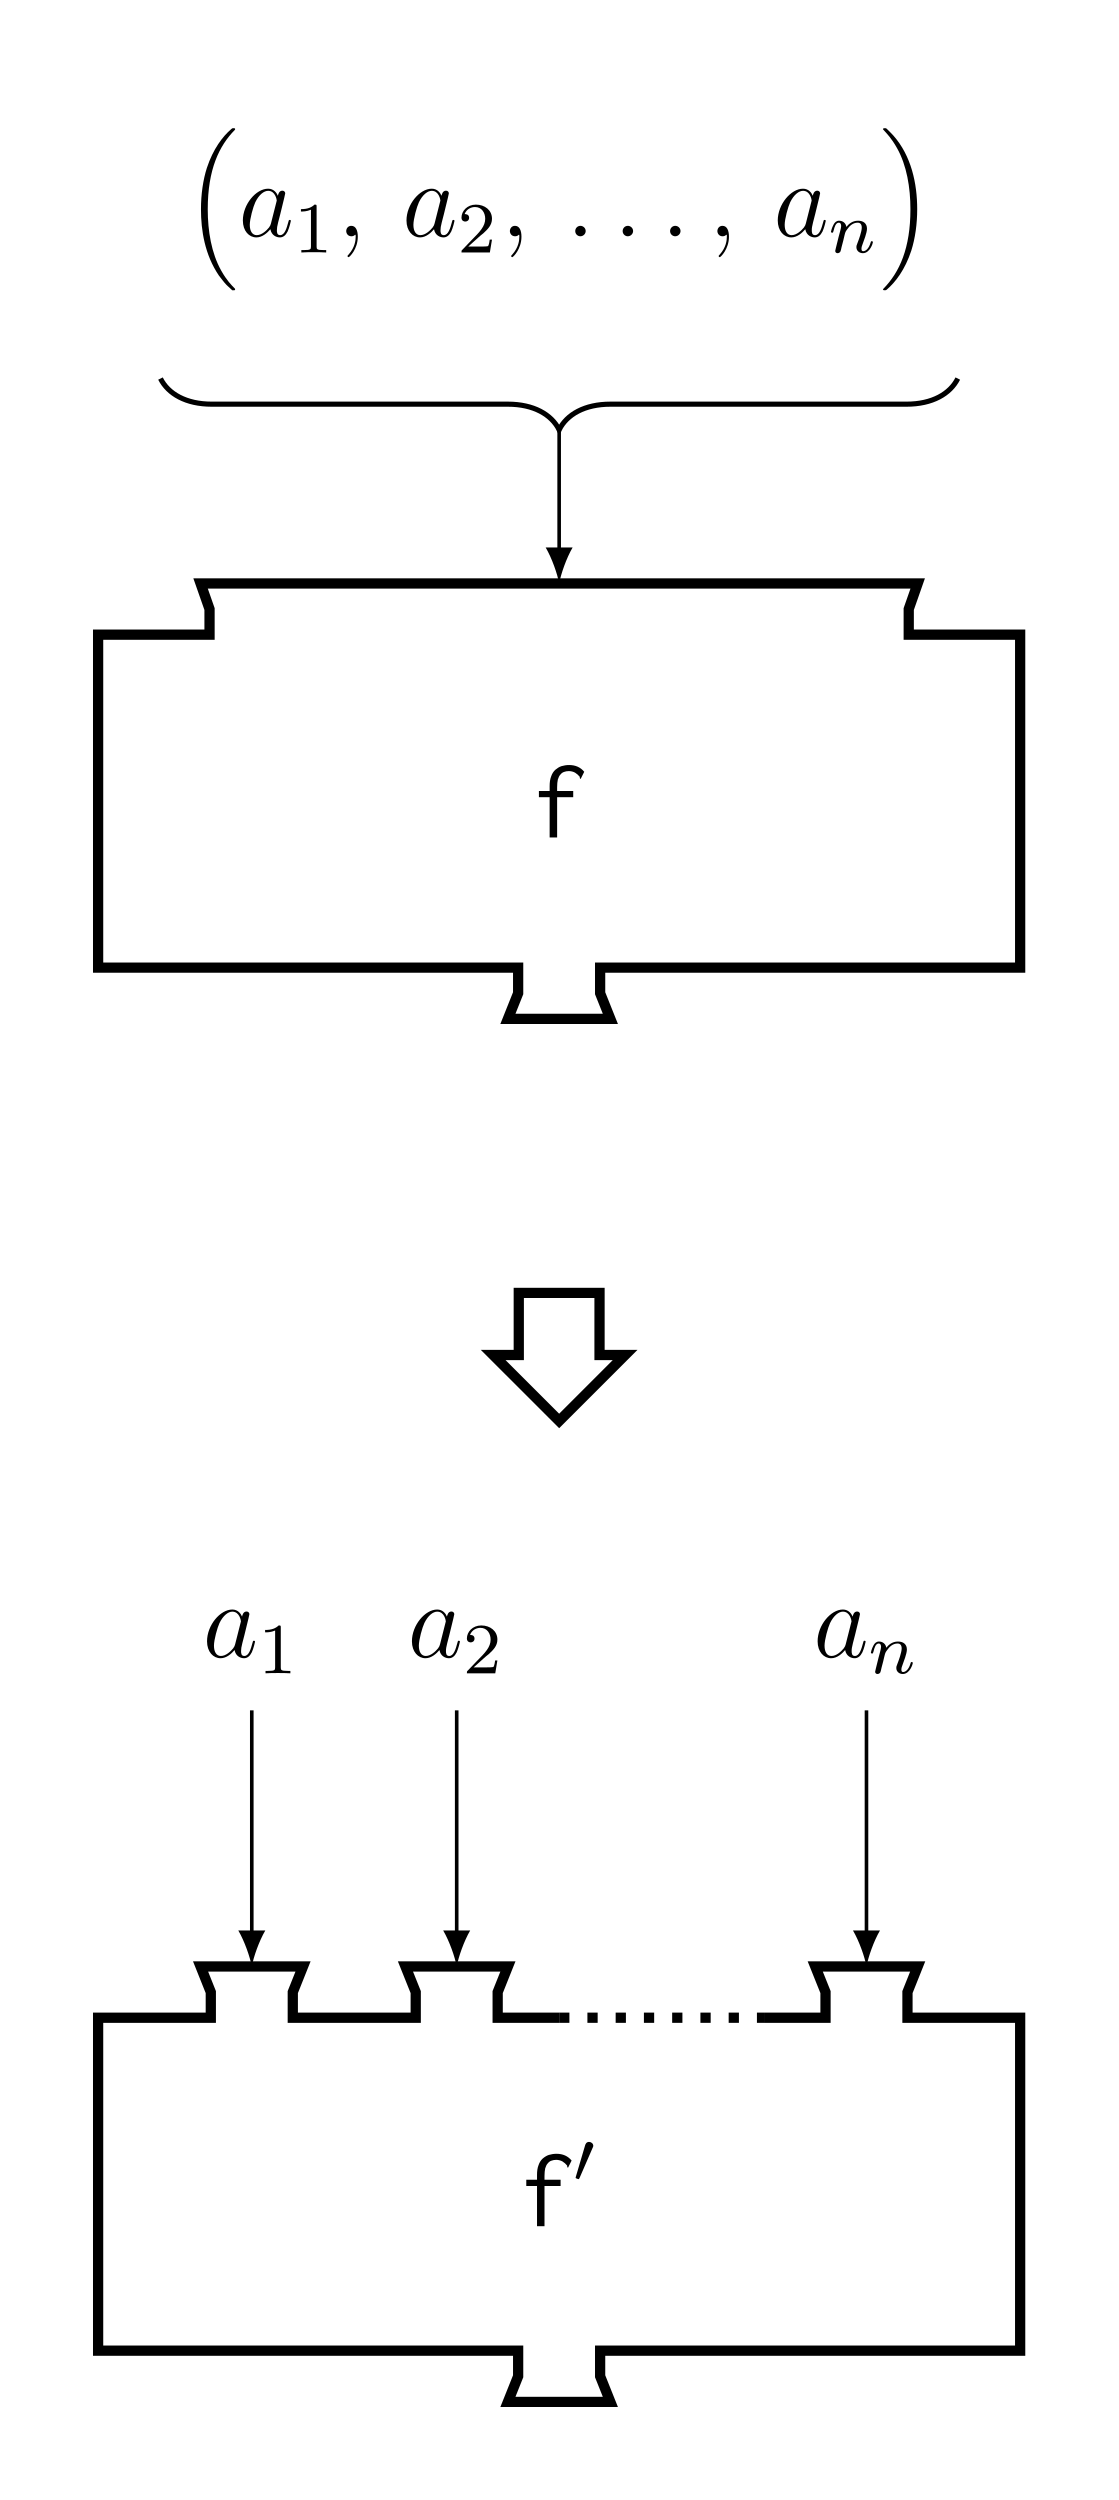
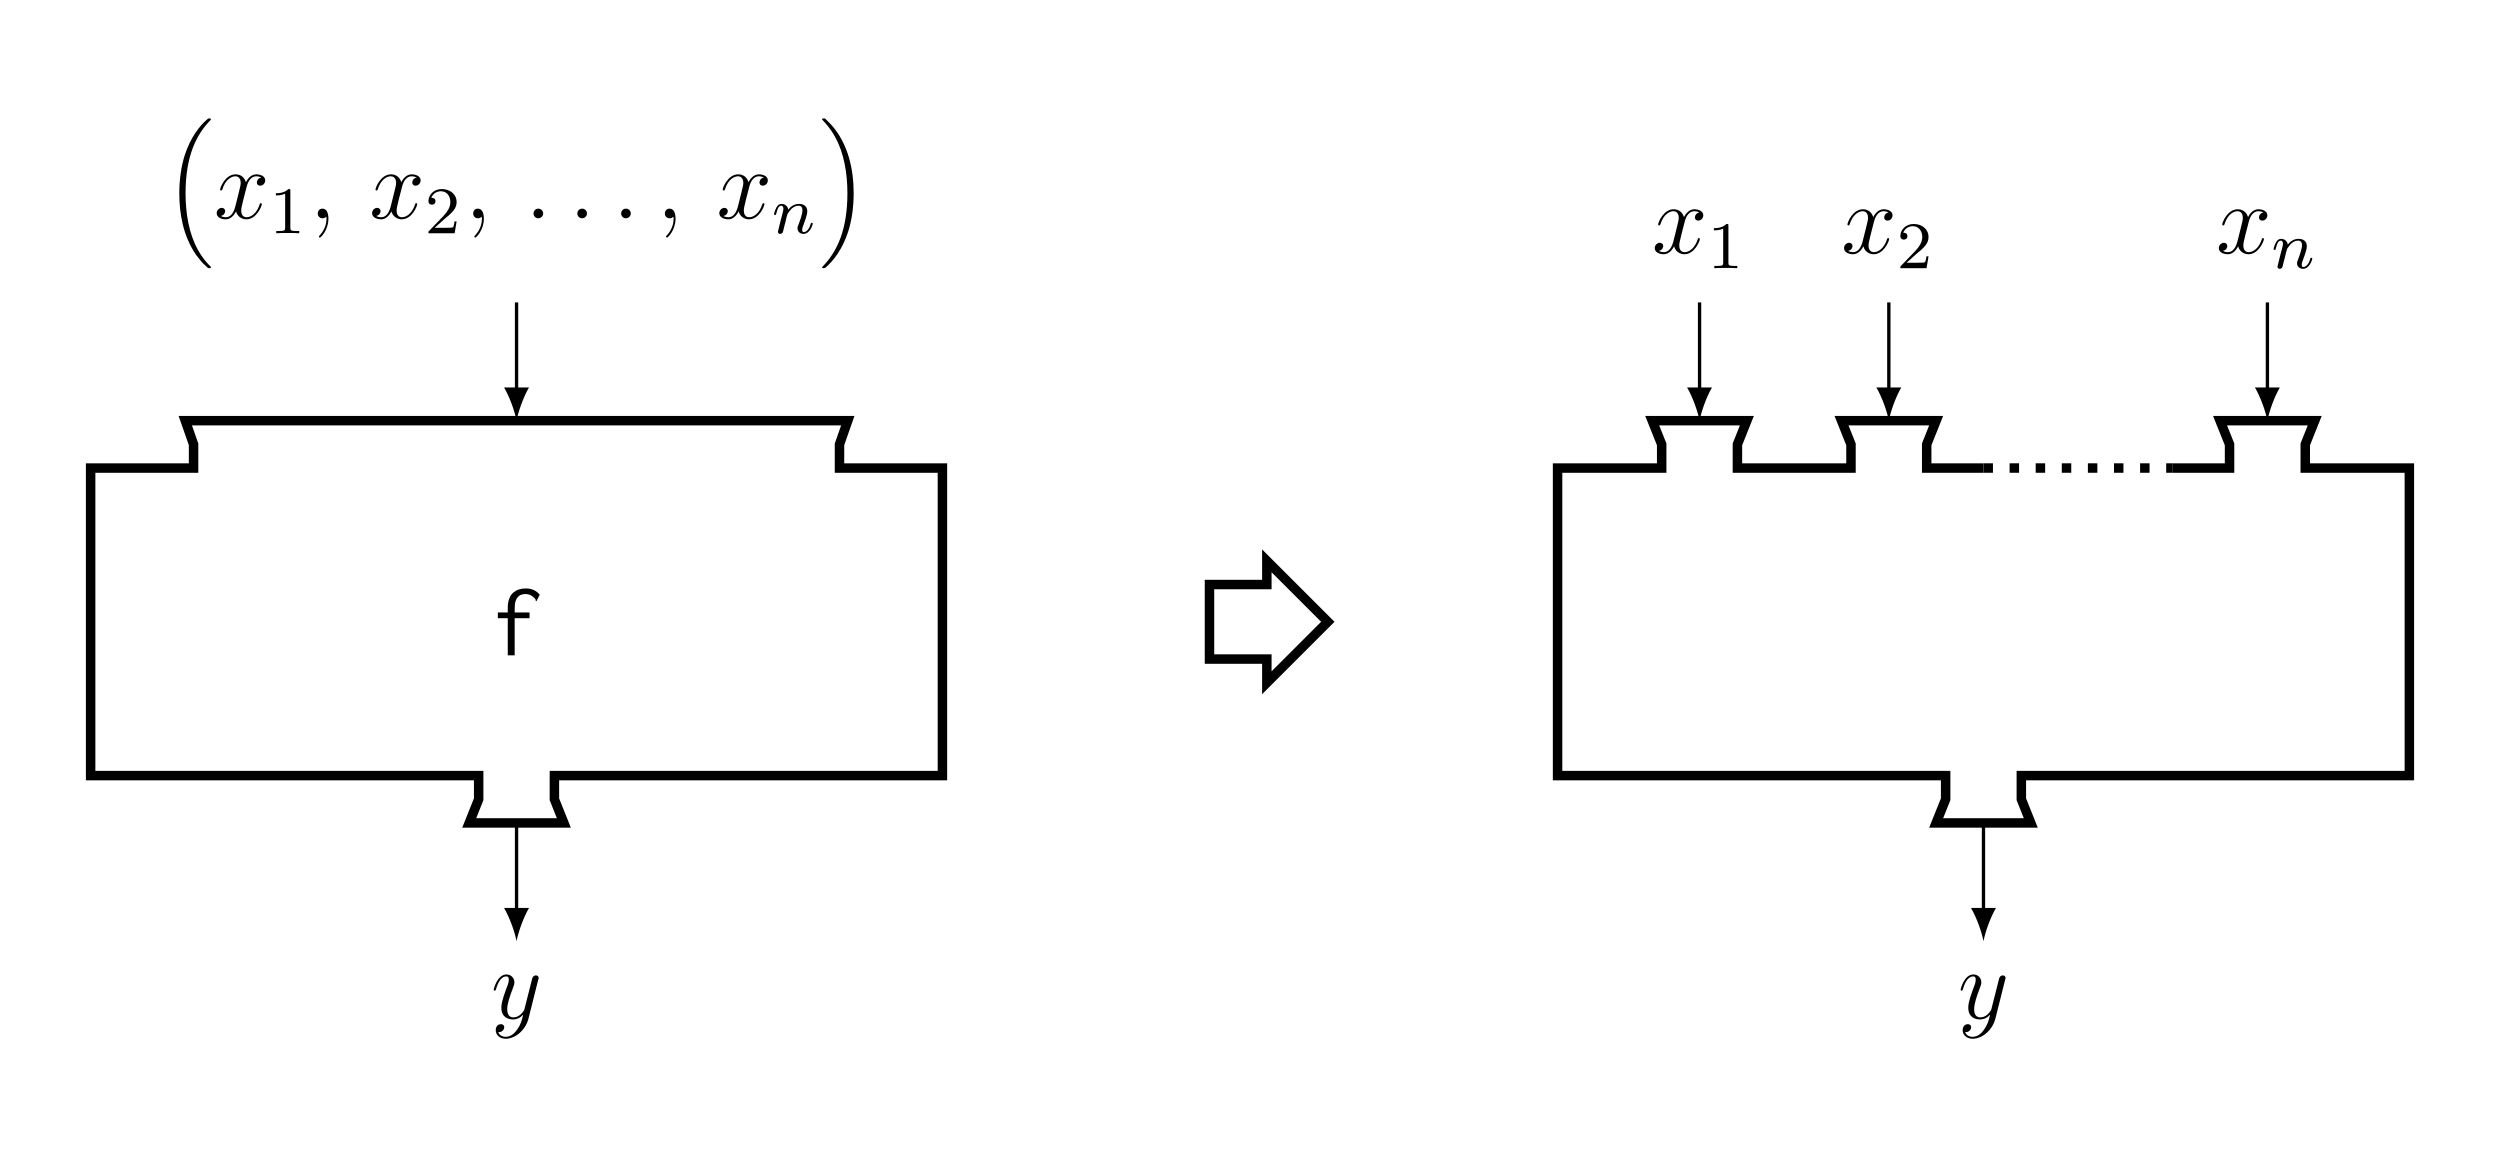
- <svg xmlns="http://www.w3.org/2000/svg" xmlns:xlink="http://www.w3.org/1999/xlink" width="123.771pt" height="276.698pt" viewBox="0 0 123.771 276.698" version="1.1">
+ <svg xmlns="http://www.w3.org/2000/svg" xmlns:xlink="http://www.w3.org/1999/xlink" width="299.519pt" height="138.535pt" viewBox="0 0 299.519 138.535" version="1.1">
  <defs>
    <g>
      <symbol overflow="visible" id="glyph0-0">
        <path style="stroke:none;" d="" />
      </symbol>
      <symbol overflow="visible" id="glyph0-1">
        <path style="stroke:none;" d="M 4.094 -8.016 C 3.797 -8.016 3.516 -7.969 3.25 -7.891 C 3 -7.812 2.766 -7.656 2.562 -7.484 C 2.359 -7.297 2.203 -7.047 2.109 -6.766 C 1.984 -6.453 1.938 -6.094 1.938 -5.672 L 1.938 -5.141 L 0.75 -5.141 L 0.75 -4.453 L 1.938 -4.453 L 1.938 0 L 2.766 0 L 2.766 -4.453 L 4.547 -4.453 L 4.547 -5.141 L 2.766 -5.141 L 2.766 -5.562 C 2.766 -5.891 2.797 -6.188 2.844 -6.406 C 2.922 -6.641 3 -6.828 3.125 -6.953 C 3.234 -7.094 3.375 -7.203 3.531 -7.25 C 3.688 -7.312 3.859 -7.344 4.062 -7.344 C 4.312 -7.344 4.547 -7.281 4.75 -7.172 C 4.953 -7.047 5.125 -6.891 5.266 -6.719 C 5.266 -6.688 5.281 -6.641 5.281 -6.578 C 5.281 -6.516 5.312 -6.484 5.375 -6.484 L 5.766 -7.266 C 5.359 -7.766 4.797 -8.016 4.094 -8.016 Z M 4.094 -8.016 " />
      </symbol>
      <symbol overflow="visible" id="glyph1-0">
        <path style="stroke:none;" d="" />
      </symbol>
      <symbol overflow="visible" id="glyph1-1">
-         <path style="stroke:none;" d="M 5.141 17.422 C 5.156 17.438 5.25 17.531 5.25 17.531 L 5.469 17.531 C 5.5 17.531 5.578 17.531 5.578 17.438 C 5.578 17.391 5.562 17.375 5.547 17.344 C 5.188 16.984 4.641 16.438 4.031 15.344 C 2.953 13.422 2.547 10.969 2.547 8.578 C 2.547 4.141 3.812 1.547 5.547 -0.219 C 5.578 -0.25 5.578 -0.281 5.578 -0.297 C 5.578 -0.406 5.516 -0.406 5.391 -0.406 C 5.266 -0.406 5.25 -0.406 5.156 -0.312 C 4.203 0.5 3.141 1.891 2.453 3.984 C 2.031 5.297 1.797 6.906 1.797 8.562 C 1.797 10.922 2.219 13.594 3.781 15.906 C 4.062 16.297 4.422 16.703 4.422 16.719 C 4.531 16.844 4.672 17 4.75 17.062 Z M 5.141 17.422 " />
+         <path style="stroke:none;" d="M 3.141 1.344 C 2.828 1.797 2.359 2.203 1.766 2.203 C 1.625 2.203 1.047 2.172 0.875 1.625 C 0.906 1.641 0.969 1.641 0.984 1.641 C 1.344 1.641 1.594 1.328 1.594 1.047 C 1.594 0.781 1.359 0.688 1.188 0.688 C 0.984 0.688 0.578 0.828 0.578 1.406 C 0.578 2.016 1.094 2.438 1.766 2.438 C 2.969 2.438 4.172 1.344 4.5 0.016 L 5.672 -4.656 C 5.688 -4.703 5.719 -4.781 5.719 -4.859 C 5.719 -5.031 5.562 -5.156 5.391 -5.156 C 5.281 -5.156 5.031 -5.109 4.938 -4.75 L 4.047 -1.234 C 4 -1.016 4 -0.984 3.891 -0.859 C 3.656 -0.531 3.266 -0.125 2.688 -0.125 C 2.016 -0.125 1.953 -0.781 1.953 -1.094 C 1.953 -1.781 2.281 -2.703 2.609 -3.562 C 2.734 -3.906 2.812 -4.078 2.812 -4.312 C 2.812 -4.812 2.453 -5.266 1.859 -5.266 C 0.766 -5.266 0.328 -3.531 0.328 -3.438 C 0.328 -3.391 0.375 -3.328 0.453 -3.328 C 0.562 -3.328 0.578 -3.375 0.625 -3.547 C 0.906 -4.547 1.359 -5.031 1.828 -5.031 C 1.938 -5.031 2.141 -5.031 2.141 -4.641 C 2.141 -4.328 2.016 -3.984 1.828 -3.531 C 1.25 -1.953 1.25 -1.562 1.25 -1.281 C 1.25 -0.141 2.062 0.125 2.656 0.125 C 3 0.125 3.438 0.016 3.844 -0.438 L 3.859 -0.422 C 3.688 0.281 3.562 0.75 3.141 1.344 Z M 3.141 1.344 " />
      </symbol>
      <symbol overflow="visible" id="glyph1-2">
-         <path style="stroke:none;" d="M 4.141 8.562 C 4.141 5.703 3.484 2.656 1.516 0.422 C 1.375 0.266 1 -0.125 0.766 -0.344 C 0.703 -0.406 0.672 -0.406 0.547 -0.406 C 0.453 -0.406 0.359 -0.406 0.359 -0.297 C 0.359 -0.266 0.406 -0.219 0.422 -0.203 C 0.75 0.156 1.297 0.703 1.906 1.797 C 2.984 3.703 3.391 6.172 3.391 8.562 C 3.391 12.891 2.188 15.531 0.406 17.359 C 0.375 17.375 0.359 17.406 0.359 17.438 C 0.359 17.531 0.453 17.531 0.547 17.531 C 0.672 17.531 0.703 17.531 0.781 17.453 C 1.734 16.641 2.797 15.25 3.484 13.156 C 3.922 11.781 4.141 10.172 4.141 8.562 Z M 4.141 8.562 " />
+         <path style="stroke:none;" d="M 5.672 -4.875 C 5.281 -4.812 5.141 -4.516 5.141 -4.297 C 5.141 -4 5.359 -3.906 5.531 -3.906 C 5.891 -3.906 6.141 -4.219 6.141 -4.547 C 6.141 -5.047 5.562 -5.266 5.062 -5.266 C 4.344 -5.266 3.938 -4.547 3.828 -4.328 C 3.547 -5.219 2.812 -5.266 2.594 -5.266 C 1.375 -5.266 0.734 -3.703 0.734 -3.438 C 0.734 -3.391 0.781 -3.328 0.859 -3.328 C 0.953 -3.328 0.984 -3.406 1 -3.453 C 1.406 -4.781 2.219 -5.031 2.562 -5.031 C 3.094 -5.031 3.203 -4.531 3.203 -4.25 C 3.203 -3.984 3.125 -3.703 2.984 -3.125 L 2.578 -1.5 C 2.406 -0.781 2.062 -0.125 1.422 -0.125 C 1.359 -0.125 1.062 -0.125 0.812 -0.281 C 1.25 -0.359 1.344 -0.719 1.344 -0.859 C 1.344 -1.094 1.156 -1.25 0.938 -1.25 C 0.641 -1.25 0.328 -0.984 0.328 -0.609 C 0.328 -0.109 0.891 0.125 1.406 0.125 C 1.984 0.125 2.391 -0.328 2.641 -0.828 C 2.828 -0.125 3.438 0.125 3.875 0.125 C 5.094 0.125 5.734 -1.453 5.734 -1.703 C 5.734 -1.766 5.688 -1.812 5.625 -1.812 C 5.516 -1.812 5.5 -1.75 5.469 -1.656 C 5.141 -0.609 4.453 -0.125 3.906 -0.125 C 3.484 -0.125 3.266 -0.438 3.266 -0.922 C 3.266 -1.188 3.312 -1.375 3.5 -2.156 L 3.922 -3.797 C 4.094 -4.5 4.5 -5.031 5.062 -5.031 C 5.078 -5.031 5.422 -5.031 5.672 -4.875 Z M 5.672 -4.875 " />
+       </symbol>
+       <symbol overflow="visible" id="glyph1-3">
+         <path style="stroke:none;" d="M 2.328 0.047 C 2.328 -0.641 2.109 -1.156 1.609 -1.156 C 1.234 -1.156 1.047 -0.844 1.047 -0.578 C 1.047 -0.328 1.219 0 1.625 0 C 1.781 0 1.906 -0.047 2.016 -0.156 C 2.047 -0.172 2.062 -0.172 2.062 -0.172 C 2.094 -0.172 2.094 -0.016 2.094 0.047 C 2.094 0.438 2.016 1.219 1.328 2 C 1.188 2.141 1.188 2.156 1.188 2.188 C 1.188 2.25 1.25 2.312 1.312 2.312 C 1.406 2.312 2.328 1.422 2.328 0.047 Z M 2.328 0.047 " />
+       </symbol>
+       <symbol overflow="visible" id="glyph1-4">
+         <path style="stroke:none;" d="M 2.203 -0.578 C 2.203 -0.922 1.906 -1.156 1.625 -1.156 C 1.281 -1.156 1.047 -0.875 1.047 -0.578 C 1.047 -0.234 1.328 0 1.609 0 C 1.953 0 2.203 -0.281 2.203 -0.578 Z M 2.203 -0.578 " />
      </symbol>
      <symbol overflow="visible" id="glyph2-0">
        <path style="stroke:none;" d="" />
      </symbol>
      <symbol overflow="visible" id="glyph2-1">
-         <path style="stroke:none;" d="M 3.594 -1.422 C 3.531 -1.219 3.531 -1.188 3.375 -0.969 C 3.109 -0.641 2.578 -0.125 2.016 -0.125 C 1.531 -0.125 1.25 -0.562 1.25 -1.266 C 1.25 -1.922 1.625 -3.266 1.859 -3.766 C 2.266 -4.609 2.828 -5.031 3.281 -5.031 C 4.078 -5.031 4.234 -4.047 4.234 -3.953 C 4.234 -3.938 4.203 -3.797 4.188 -3.766 Z M 4.359 -4.484 C 4.234 -4.797 3.906 -5.266 3.281 -5.266 C 1.938 -5.266 0.484 -3.531 0.484 -1.75 C 0.484 -0.578 1.172 0.125 1.984 0.125 C 2.641 0.125 3.203 -0.391 3.531 -0.781 C 3.656 -0.078 4.219 0.125 4.578 0.125 C 4.938 0.125 5.219 -0.094 5.438 -0.531 C 5.625 -0.938 5.797 -1.656 5.797 -1.703 C 5.797 -1.766 5.75 -1.812 5.672 -1.812 C 5.562 -1.812 5.562 -1.75 5.516 -1.578 C 5.328 -0.875 5.109 -0.125 4.609 -0.125 C 4.266 -0.125 4.25 -0.438 4.25 -0.672 C 4.25 -0.938 4.281 -1.078 4.391 -1.547 C 4.469 -1.844 4.531 -2.109 4.625 -2.453 C 5.062 -4.25 5.172 -4.672 5.172 -4.75 C 5.172 -4.906 5.047 -5.047 4.859 -5.047 C 4.484 -5.047 4.391 -4.625 4.359 -4.484 Z M 4.359 -4.484 " />
+         <path style="stroke:none;" d="M 5.141 17.422 C 5.156 17.438 5.25 17.531 5.25 17.531 L 5.469 17.531 C 5.5 17.531 5.578 17.531 5.578 17.438 C 5.578 17.391 5.562 17.375 5.547 17.344 C 5.188 16.984 4.641 16.438 4.031 15.344 C 2.953 13.422 2.547 10.969 2.547 8.578 C 2.547 4.141 3.812 1.547 5.547 -0.219 C 5.578 -0.25 5.578 -0.281 5.578 -0.297 C 5.578 -0.406 5.516 -0.406 5.391 -0.406 C 5.266 -0.406 5.25 -0.406 5.156 -0.312 C 4.203 0.5 3.141 1.891 2.453 3.984 C 2.031 5.297 1.797 6.906 1.797 8.562 C 1.797 10.922 2.219 13.594 3.781 15.906 C 4.062 16.297 4.422 16.703 4.422 16.719 C 4.531 16.844 4.672 17 4.75 17.062 Z M 5.141 17.422 " />
      </symbol>
      <symbol overflow="visible" id="glyph2-2">
-         <path style="stroke:none;" d="M 2.328 0.047 C 2.328 -0.641 2.109 -1.156 1.609 -1.156 C 1.234 -1.156 1.047 -0.844 1.047 -0.578 C 1.047 -0.328 1.219 0 1.625 0 C 1.781 0 1.906 -0.047 2.016 -0.156 C 2.047 -0.172 2.062 -0.172 2.062 -0.172 C 2.094 -0.172 2.094 -0.016 2.094 0.047 C 2.094 0.438 2.016 1.219 1.328 2 C 1.188 2.141 1.188 2.156 1.188 2.188 C 1.188 2.25 1.25 2.312 1.312 2.312 C 1.406 2.312 2.328 1.422 2.328 0.047 Z M 2.328 0.047 " />
-       </symbol>
-       <symbol overflow="visible" id="glyph2-3">
-         <path style="stroke:none;" d="M 2.203 -0.578 C 2.203 -0.922 1.906 -1.156 1.625 -1.156 C 1.281 -1.156 1.047 -0.875 1.047 -0.578 C 1.047 -0.234 1.328 0 1.609 0 C 1.953 0 2.203 -0.281 2.203 -0.578 Z M 2.203 -0.578 " />
+         <path style="stroke:none;" d="M 4.141 8.562 C 4.141 5.703 3.484 2.656 1.516 0.422 C 1.375 0.266 1 -0.125 0.766 -0.344 C 0.703 -0.406 0.672 -0.406 0.547 -0.406 C 0.453 -0.406 0.359 -0.406 0.359 -0.297 C 0.359 -0.266 0.406 -0.219 0.422 -0.203 C 0.75 0.156 1.297 0.703 1.906 1.797 C 2.984 3.703 3.391 6.172 3.391 8.562 C 3.391 12.891 2.188 15.531 0.406 17.359 C 0.375 17.375 0.359 17.406 0.359 17.438 C 0.359 17.531 0.453 17.531 0.547 17.531 C 0.672 17.531 0.703 17.531 0.781 17.453 C 1.734 16.641 2.797 15.25 3.484 13.156 C 3.922 11.781 4.141 10.172 4.141 8.562 Z M 4.141 8.562 " />
      </symbol>
      <symbol overflow="visible" id="glyph3-0">
        <path style="stroke:none;" d="" />
      </symbol>
      <symbol overflow="visible" id="glyph3-1">
        <path style="stroke:none;" d="M 2.5 -5.078 C 2.5 -5.297 2.484 -5.297 2.266 -5.297 C 1.938 -4.984 1.516 -4.797 0.766 -4.797 L 0.766 -4.531 C 0.984 -4.531 1.406 -4.531 1.875 -4.734 L 1.875 -0.656 C 1.875 -0.359 1.844 -0.266 1.094 -0.266 L 0.812 -0.266 L 0.812 0 C 1.141 -0.031 1.828 -0.031 2.188 -0.031 C 2.547 -0.031 3.234 -0.031 3.562 0 L 3.562 -0.266 L 3.281 -0.266 C 2.531 -0.266 2.5 -0.359 2.5 -0.656 Z M 2.5 -5.078 " />
      </symbol>
      <symbol overflow="visible" id="glyph3-2">
        <path style="stroke:none;" d="M 2.25 -1.625 C 2.375 -1.75 2.703 -2.016 2.844 -2.125 C 3.328 -2.578 3.797 -3.016 3.797 -3.734 C 3.797 -4.688 3 -5.297 2.016 -5.297 C 1.047 -5.297 0.422 -4.578 0.422 -3.859 C 0.422 -3.469 0.734 -3.422 0.844 -3.422 C 1.016 -3.422 1.266 -3.531 1.266 -3.844 C 1.266 -4.25 0.859 -4.25 0.766 -4.25 C 1 -4.844 1.531 -5.031 1.922 -5.031 C 2.656 -5.031 3.047 -4.406 3.047 -3.734 C 3.047 -2.906 2.469 -2.297 1.516 -1.344 L 0.516 -0.297 C 0.422 -0.219 0.422 -0.203 0.422 0 L 3.562 0 L 3.797 -1.422 L 3.547 -1.422 C 3.531 -1.266 3.469 -0.875 3.375 -0.719 C 3.328 -0.656 2.719 -0.656 2.594 -0.656 L 1.172 -0.656 Z M 2.25 -1.625 " />
      </symbol>
      <symbol overflow="visible" id="glyph4-0">
        <path style="stroke:none;" d="" />
      </symbol>
      <symbol overflow="visible" id="glyph4-1">
        <path style="stroke:none;" d="M 1.594 -1.312 C 1.625 -1.422 1.703 -1.734 1.719 -1.844 C 1.828 -2.281 1.828 -2.281 2.016 -2.547 C 2.281 -2.938 2.656 -3.297 3.188 -3.297 C 3.469 -3.297 3.641 -3.125 3.641 -2.75 C 3.641 -2.312 3.312 -1.406 3.156 -1.016 C 3.047 -0.75 3.047 -0.703 3.047 -0.594 C 3.047 -0.141 3.422 0.078 3.766 0.078 C 4.547 0.078 4.875 -1.031 4.875 -1.141 C 4.875 -1.219 4.812 -1.25 4.75 -1.25 C 4.656 -1.25 4.641 -1.188 4.625 -1.109 C 4.438 -0.453 4.094 -0.141 3.797 -0.141 C 3.672 -0.141 3.609 -0.219 3.609 -0.406 C 3.609 -0.594 3.672 -0.766 3.75 -0.969 C 3.859 -1.266 4.219 -2.188 4.219 -2.625 C 4.219 -3.234 3.797 -3.516 3.234 -3.516 C 2.578 -3.516 2.172 -3.125 1.938 -2.828 C 1.875 -3.266 1.531 -3.516 1.125 -3.516 C 0.844 -3.516 0.641 -3.328 0.516 -3.078 C 0.312 -2.703 0.234 -2.312 0.234 -2.297 C 0.234 -2.219 0.297 -2.188 0.359 -2.188 C 0.469 -2.188 0.469 -2.219 0.531 -2.438 C 0.625 -2.828 0.766 -3.297 1.094 -3.297 C 1.312 -3.297 1.359 -3.094 1.359 -2.922 C 1.359 -2.766 1.312 -2.625 1.25 -2.359 C 1.234 -2.297 1.109 -1.828 1.078 -1.719 L 0.781 -0.516 C 0.75 -0.391 0.703 -0.203 0.703 -0.172 C 0.703 0.016 0.859 0.078 0.969 0.078 C 1.109 0.078 1.234 -0.016 1.281 -0.109 C 1.312 -0.156 1.375 -0.438 1.406 -0.594 Z M 1.594 -1.312 " />
      </symbol>
-       <symbol overflow="visible" id="glyph5-0">
-         <path style="stroke:none;" d="" />
-       </symbol>
-       <symbol overflow="visible" id="glyph5-1">
-         <path style="stroke:none;" d="M 2.109 -3.781 C 2.156 -3.875 2.188 -3.938 2.188 -4.016 C 2.188 -4.281 1.938 -4.453 1.719 -4.453 C 1.406 -4.453 1.312 -4.172 1.281 -4.062 L 0.266 -0.625 C 0.234 -0.531 0.234 -0.516 0.234 -0.5 C 0.234 -0.438 0.281 -0.422 0.359 -0.391 C 0.516 -0.328 0.531 -0.328 0.547 -0.328 C 0.562 -0.328 0.609 -0.328 0.672 -0.469 Z M 2.109 -3.781 " />
-       </symbol>
    </g>
    <clipPath id="clip1">
-       <path d="M 0 0 L 123.77 0 L 123.77 276.699 L 0 276.699 Z M 0 0 " />
-     </clipPath>
-     <clipPath id="clip2">
-       <path d="M 0 48 L 123.77 48 L 123.77 129 L 0 129 Z M 0 48 " />
-     </clipPath>
-     <clipPath id="clip3">
-       <path d="M 0 201 L 123.77 201 L 123.77 276.699 L 0 276.699 Z M 0 201 " />
+       <path d="M 170 34 L 299.52 34 L 299.52 115 L 170 115 Z M 170 34 " />
    </clipPath>
  </defs>
  <g id="surface1">
-     <g clip-path="url(#clip1)" clip-rule="nonzero">
-       <path style=" stroke:none;fill-rule:nonzero;fill:rgb(100%,100%,100%);fill-opacity:1;" d="M 0 276.699 L 0 0 L 123.77 0 L 123.77 276.699 Z M 0 276.699 " />
+     <path style=" stroke:none;fill-rule:nonzero;fill:rgb(100%,100%,100%);fill-opacity:1;" d="M 0 138.535 L 0 0 L 299.52 0 L 299.52 138.535 Z M 0 138.535 " />
+     <path style="fill:none;stroke-width:1.134;stroke-linecap:butt;stroke-linejoin:miter;stroke:rgb(0%,0%,0%);stroke-opacity:1;stroke-miterlimit:10;" d="M -51.026 -18.424 L -51.026 18.424 L -38.694 18.424 L -38.694 21.26 L -39.686 24.096 L 39.685 24.096 L 38.693 21.26 L 38.693 18.424 L 51.025 18.424 L 51.025 -18.424 L 4.537 -18.424 L 4.537 -21.26 L 5.67 -24.096 L -5.67 -24.096 L -4.537 -21.26 L -4.537 -18.424 Z M -51.026 -18.424 " transform="matrix(1,0,0,-1,61.885,74.498)" />
+     <g style="fill:rgb(0%,0%,0%);fill-opacity:1;">
+       <use xlink:href="#glyph0-1" x="58.896" y="78.515" />
    </g>
-     <g clip-path="url(#clip2)" clip-rule="nonzero">
-       <path style="fill:none;stroke-width:1.134;stroke-linecap:butt;stroke-linejoin:miter;stroke:rgb(0%,0%,0%);stroke-opacity:1;stroke-miterlimit:10;" d="M -51.026 -18.427 L -51.026 18.425 L -38.694 18.425 L -38.694 21.261 L -39.686 24.093 L 39.685 24.093 L 38.693 21.261 L 38.693 18.425 L 51.025 18.425 L 51.025 -18.427 L 4.537 -18.427 L 4.537 -21.259 L 5.67 -24.095 L -5.67 -24.095 L -4.537 -21.259 L -4.537 -18.427 Z M -51.026 -18.427 " transform="matrix(1,0,0,-1,61.885,88.671)" />
+     <path style="fill:none;stroke-width:0.399;stroke-linecap:butt;stroke-linejoin:miter;stroke:rgb(0%,0%,0%);stroke-opacity:1;stroke-miterlimit:10;" d="M 0.002 -24.096 L 0.002 -34.682 " transform="matrix(1,0,0,-1,61.885,74.498)" />
+     <path style=" stroke:none;fill-rule:nonzero;fill:rgb(0%,0%,0%);fill-opacity:1;" d="M 61.887 112.766 C 62.086 111.703 62.684 109.977 63.379 108.781 L 60.391 108.781 C 61.09 109.977 61.688 111.703 61.887 112.766 " />
+     <g style="fill:rgb(0%,0%,0%);fill-opacity:1;">
+       <use xlink:href="#glyph1-1" x="58.817" y="122.014" />
+     </g>
+     <path style="fill:none;stroke-width:0.399;stroke-linecap:butt;stroke-linejoin:miter;stroke:rgb(0%,0%,0%);stroke-opacity:1;stroke-miterlimit:10;" d="M 0.002 27.682 L 0.002 38.268 " transform="matrix(1,0,0,-1,61.885,74.498)" />
+     <path style=" stroke:none;fill-rule:nonzero;fill:rgb(0%,0%,0%);fill-opacity:1;" d="M 61.887 50.402 C 62.086 49.34 62.684 47.613 63.379 46.418 L 60.391 46.418 C 61.09 47.613 61.688 49.34 61.887 50.402 " />
+     <g style="fill:rgb(0%,0%,0%);fill-opacity:1;">
+       <use xlink:href="#glyph2-1" x="19.685" y="14.595" />
    </g>
    <g style="fill:rgb(0%,0%,0%);fill-opacity:1;">
-       <use xlink:href="#glyph0-1" x="58.896" y="92.688" />
+       <use xlink:href="#glyph1-2" x="25.635" y="26.152" />
    </g>
    <g style="fill:rgb(0%,0%,0%);fill-opacity:1;">
-       <use xlink:href="#glyph1-1" x="20.446" y="14.594" />
+       <use xlink:href="#glyph3-1" x="32.287" y="27.945" />
    </g>
    <g style="fill:rgb(0%,0%,0%);fill-opacity:1;">
-       <use xlink:href="#glyph2-1" x="26.396" y="26.151" />
+       <use xlink:href="#glyph1-3" x="37.02" y="26.152" />
    </g>
    <g style="fill:rgb(0%,0%,0%);fill-opacity:1;">
-       <use xlink:href="#glyph3-1" x="32.541" y="27.944" />
+       <use xlink:href="#glyph1-2" x="44.253" y="26.152" />
    </g>
    <g style="fill:rgb(0%,0%,0%);fill-opacity:1;">
-       <use xlink:href="#glyph2-2" x="37.273" y="26.151" />
+       <use xlink:href="#glyph3-2" x="50.909" y="27.945" />
    </g>
    <g style="fill:rgb(0%,0%,0%);fill-opacity:1;">
-       <use xlink:href="#glyph2-1" x="44.506" y="26.151" />
+       <use xlink:href="#glyph1-3" x="55.641" y="26.152" />
    </g>
    <g style="fill:rgb(0%,0%,0%);fill-opacity:1;">
-       <use xlink:href="#glyph3-2" x="50.655" y="27.944" />
+       <use xlink:href="#glyph1-4" x="62.874" y="26.152" />
    </g>
    <g style="fill:rgb(0%,0%,0%);fill-opacity:1;">
-       <use xlink:href="#glyph2-2" x="55.387" y="26.151" />
+       <use xlink:href="#glyph1-4" x="68.122" y="26.152" />
    </g>
    <g style="fill:rgb(0%,0%,0%);fill-opacity:1;">
-       <use xlink:href="#glyph2-3" x="62.62" y="26.151" />
+       <use xlink:href="#glyph1-4" x="73.371" y="26.152" />
    </g>
    <g style="fill:rgb(0%,0%,0%);fill-opacity:1;">
-       <use xlink:href="#glyph2-3" x="67.868" y="26.151" />
+       <use xlink:href="#glyph1-3" x="78.607" y="26.152" />
    </g>
    <g style="fill:rgb(0%,0%,0%);fill-opacity:1;">
-       <use xlink:href="#glyph2-3" x="73.117" y="26.151" />
+       <use xlink:href="#glyph1-2" x="85.852" y="26.152" />
    </g>
    <g style="fill:rgb(0%,0%,0%);fill-opacity:1;">
-       <use xlink:href="#glyph2-2" x="78.353" y="26.151" />
+       <use xlink:href="#glyph4-1" x="92.499" y="27.945" />
    </g>
    <g style="fill:rgb(0%,0%,0%);fill-opacity:1;">
-       <use xlink:href="#glyph2-1" x="85.598" y="26.151" />
+       <use xlink:href="#glyph2-2" x="98.135" y="14.595" />
+     </g>
+     <g clip-path="url(#clip1)" clip-rule="nonzero">
+       <path style="fill:none;stroke-width:1.134;stroke-linecap:butt;stroke-linejoin:miter;stroke:rgb(0%,0%,0%);stroke-opacity:1;stroke-miterlimit:10;" d="M 124.724 -18.424 L 124.724 18.424 L 137.197 18.424 L 137.197 21.26 L 136.064 24.096 L 147.404 24.096 L 146.271 21.26 L 146.271 18.424 L 159.877 18.424 L 159.877 21.26 L 158.744 24.096 L 170.08 24.096 L 168.947 21.26 L 168.947 18.424 L 182.553 18.424 L 182.553 21.26 L 181.42 24.096 L 192.76 24.096 L 191.623 21.26 L 191.623 18.424 L 205.232 18.424 L 205.232 21.26 L 204.095 24.096 L 215.435 24.096 L 214.303 21.26 L 214.303 18.424 L 226.775 18.424 L 226.775 -18.424 L 180.287 -18.424 L 180.287 -21.26 L 181.42 -24.096 L 170.08 -24.096 L 171.217 -21.26 L 171.217 -18.424 Z M 124.724 -18.424 " transform="matrix(1,0,0,-1,61.885,74.498)" />
+     </g>
+     <path style=" stroke:none;fill-rule:nonzero;fill:rgb(100%,100%,100%);fill-opacity:1;" d="M 237.637 58.906 L 237.637 47.57 L 260.312 47.57 L 260.312 58.906 Z M 237.637 58.906 " />
+     <path style="fill:none;stroke-width:1.134;stroke-linecap:butt;stroke-linejoin:miter;stroke:rgb(0%,0%,0%);stroke-opacity:1;stroke-dasharray:1.134,1.993;stroke-miterlimit:10;" d="M 175.752 18.424 L 198.428 18.424 " transform="matrix(1,0,0,-1,61.885,74.498)" />
+     <path style="fill:none;stroke-width:0.399;stroke-linecap:butt;stroke-linejoin:miter;stroke:rgb(0%,0%,0%);stroke-opacity:1;stroke-miterlimit:10;" d="M 141.736 27.682 L 141.736 38.268 " transform="matrix(1,0,0,-1,61.885,74.498)" />
+     <path style=" stroke:none;fill-rule:nonzero;fill:rgb(0%,0%,0%);fill-opacity:1;" d="M 203.621 50.402 C 203.82 49.34 204.418 47.613 205.113 46.418 L 202.125 46.418 C 202.82 47.613 203.422 49.34 203.621 50.402 " />
+     <g style="fill:rgb(0%,0%,0%);fill-opacity:1;">
+       <use xlink:href="#glyph1-2" x="197.925" y="30.336" />
    </g>
    <g style="fill:rgb(0%,0%,0%);fill-opacity:1;">
-       <use xlink:href="#glyph4-1" x="91.738" y="27.944" />
+       <use xlink:href="#glyph3-1" x="204.577" y="32.13" />
+     </g>
+     <path style="fill:none;stroke-width:0.399;stroke-linecap:butt;stroke-linejoin:miter;stroke:rgb(0%,0%,0%);stroke-opacity:1;stroke-miterlimit:10;" d="M 164.412 27.682 L 164.412 38.268 " transform="matrix(1,0,0,-1,61.885,74.498)" />
+     <path style=" stroke:none;fill-rule:nonzero;fill:rgb(0%,0%,0%);fill-opacity:1;" d="M 226.297 50.402 C 226.496 49.34 227.094 47.613 227.789 46.418 L 224.801 46.418 C 225.5 47.613 226.098 49.34 226.297 50.402 " />
+     <g style="fill:rgb(0%,0%,0%);fill-opacity:1;">
+       <use xlink:href="#glyph1-2" x="220.602" y="30.336" />
    </g>
    <g style="fill:rgb(0%,0%,0%);fill-opacity:1;">
-       <use xlink:href="#glyph1-2" x="97.374" y="14.594" />
+       <use xlink:href="#glyph3-2" x="227.255" y="32.13" />
    </g>
-     <path style="fill:none;stroke-width:0.567;stroke-linecap:butt;stroke-linejoin:miter;stroke:rgb(0%,0%,0%);stroke-opacity:1;stroke-miterlimit:10;" d="M -44.123 46.773 C -43.272 45.073 -41.287 43.937 -38.455 43.937 L -5.67 43.937 C -2.834 43.937 -0.85 42.804 0.002 41.105 C 0.849 42.804 2.834 43.937 5.67 43.937 L 38.455 43.937 C 41.287 43.937 43.271 45.073 44.123 46.773 " transform="matrix(1,0,0,-1,61.885,88.671)" />
-     <path style="fill:none;stroke-width:0.399;stroke-linecap:butt;stroke-linejoin:miter;stroke:rgb(0%,0%,0%);stroke-opacity:1;stroke-miterlimit:10;" d="M 0.002 41.105 L 0.002 27.683 " transform="matrix(1,0,0,-1,61.885,88.671)" />
-     <path style=" stroke:none;fill-rule:nonzero;fill:rgb(0%,0%,0%);fill-opacity:1;" d="M 61.887 64.578 C 62.086 63.512 62.684 61.785 63.379 60.59 L 60.391 60.59 C 61.09 61.785 61.688 63.512 61.887 64.578 " />
-     <path style="fill:none;stroke-width:1.134;stroke-linecap:butt;stroke-linejoin:miter;stroke:rgb(0%,0%,0%);stroke-opacity:1;stroke-miterlimit:10;" d="M 0.002 -68.599 L 7.303 -61.298 L 4.47 -61.298 L 4.47 -54.427 L -4.467 -54.427 L -4.467 -61.298 L -7.303 -61.298 Z M 0.002 -68.599 " transform="matrix(1,0,0,-1,61.885,88.671)" />
-     <g clip-path="url(#clip3)" clip-rule="nonzero">
-       <path style="fill:none;stroke-width:1.134;stroke-linecap:butt;stroke-linejoin:miter;stroke:rgb(0%,0%,0%);stroke-opacity:1;stroke-miterlimit:10;" d="M -51.026 -171.497 L -51.026 -134.649 L -38.553 -134.649 L -38.553 -131.813 L -39.686 -128.977 L -28.346 -128.977 L -29.479 -131.813 L -29.479 -134.649 L -15.873 -134.649 L -15.873 -131.813 L -17.01 -128.977 L -5.67 -128.977 L -6.803 -131.813 L -6.803 -134.649 L 6.803 -134.649 L 6.803 -131.813 L 5.67 -128.977 L 17.01 -128.977 L 15.873 -131.813 L 15.873 -134.649 L 29.482 -134.649 L 29.482 -131.813 L 28.345 -128.977 L 39.685 -128.977 L 38.553 -131.813 L 38.553 -134.649 L 51.025 -134.649 L 51.025 -171.497 L 4.537 -171.497 L 4.537 -174.333 L 5.67 -177.169 L -5.67 -177.169 L -4.537 -174.333 L -4.537 -171.497 Z M -51.026 -171.497 " transform="matrix(1,0,0,-1,61.885,88.671)" />
+     <path style="fill:none;stroke-width:0.399;stroke-linecap:butt;stroke-linejoin:miter;stroke:rgb(0%,0%,0%);stroke-opacity:1;stroke-miterlimit:10;" d="M 209.767 27.682 L 209.767 38.268 " transform="matrix(1,0,0,-1,61.885,74.498)" />
+     <path style=" stroke:none;fill-rule:nonzero;fill:rgb(0%,0%,0%);fill-opacity:1;" d="M 271.652 50.402 C 271.852 49.34 272.449 47.613 273.145 46.418 L 270.156 46.418 C 270.855 47.613 271.453 49.34 271.652 50.402 " />
+     <g style="fill:rgb(0%,0%,0%);fill-opacity:1;">
+       <use xlink:href="#glyph1-2" x="265.505" y="30.336" />
    </g>
    <g style="fill:rgb(0%,0%,0%);fill-opacity:1;">
-       <use xlink:href="#glyph0-1" x="57.499" y="246.395" />
+       <use xlink:href="#glyph4-1" x="272.157" y="32.13" />
    </g>
+     <path style="fill:none;stroke-width:0.399;stroke-linecap:butt;stroke-linejoin:miter;stroke:rgb(0%,0%,0%);stroke-opacity:1;stroke-miterlimit:10;" d="M 175.752 -24.096 L 175.752 -34.682 " transform="matrix(1,0,0,-1,61.885,74.498)" />
+     <path style=" stroke:none;fill-rule:nonzero;fill:rgb(0%,0%,0%);fill-opacity:1;" d="M 237.637 112.766 C 237.836 111.703 238.434 109.977 239.129 108.781 L 236.141 108.781 C 236.84 109.977 237.438 111.703 237.637 112.766 " />
    <g style="fill:rgb(0%,0%,0%);fill-opacity:1;">
-       <use xlink:href="#glyph5-1" x="63.476" y="241.516" />
+       <use xlink:href="#glyph1-1" x="234.565" y="122.014" />
    </g>
-     <g style="fill:rgb(0%,0%,0%);fill-opacity:1;">
-       <use xlink:href="#glyph2-1" x="22.431" y="183.407" />
-     </g>
-     <g style="fill:rgb(0%,0%,0%);fill-opacity:1;">
-       <use xlink:href="#glyph3-1" x="28.576" y="185.2" />
-     </g>
-     <path style="fill:none;stroke-width:0.399;stroke-linecap:butt;stroke-linejoin:miter;stroke:rgb(0%,0%,0%);stroke-opacity:1;stroke-miterlimit:10;" d="M -34.018 -100.63 L -34.018 -125.391 " transform="matrix(1,0,0,-1,61.885,88.671)" />
-     <path style=" stroke:none;fill-rule:nonzero;fill:rgb(0%,0%,0%);fill-opacity:1;" d="M 27.867 217.648 C 28.066 216.586 28.664 214.859 29.363 213.664 L 26.375 213.664 C 27.07 214.859 27.668 216.586 27.867 217.648 " />
-     <g style="fill:rgb(0%,0%,0%);fill-opacity:1;">
-       <use xlink:href="#glyph2-1" x="45.108" y="183.407" />
-     </g>
-     <g style="fill:rgb(0%,0%,0%);fill-opacity:1;">
-       <use xlink:href="#glyph3-2" x="51.253" y="185.2" />
-     </g>
-     <path style="fill:none;stroke-width:0.399;stroke-linecap:butt;stroke-linejoin:miter;stroke:rgb(0%,0%,0%);stroke-opacity:1;stroke-miterlimit:10;" d="M -11.338 -100.63 L -11.338 -125.391 " transform="matrix(1,0,0,-1,61.885,88.671)" />
-     <path style=" stroke:none;fill-rule:nonzero;fill:rgb(0%,0%,0%);fill-opacity:1;" d="M 50.547 217.648 C 50.746 216.586 51.344 214.859 52.039 213.664 L 49.051 213.664 C 49.75 214.859 50.348 216.586 50.547 217.648 " />
-     <g style="fill:rgb(0%,0%,0%);fill-opacity:1;">
-       <use xlink:href="#glyph2-1" x="90.01" y="183.407" />
-     </g>
-     <g style="fill:rgb(0%,0%,0%);fill-opacity:1;">
-       <use xlink:href="#glyph4-1" x="96.155" y="185.2" />
-     </g>
-     <path style="fill:none;stroke-width:0.399;stroke-linecap:butt;stroke-linejoin:miter;stroke:rgb(0%,0%,0%);stroke-opacity:1;stroke-miterlimit:10;" d="M 34.017 -100.63 L 34.017 -125.391 " transform="matrix(1,0,0,-1,61.885,88.671)" />
-     <path style=" stroke:none;fill-rule:nonzero;fill:rgb(0%,0%,0%);fill-opacity:1;" d="M 95.902 217.648 C 96.102 216.586 96.699 214.859 97.395 213.664 L 94.406 213.664 C 95.105 214.859 95.703 216.586 95.902 217.648 " />
-     <path style=" stroke:none;fill-rule:nonzero;fill:rgb(100%,100%,100%);fill-opacity:1;" d="M 61.887 226.152 L 61.887 214.816 L 84.562 214.816 L 84.562 226.152 Z M 61.887 226.152 " />
-     <path style="fill:none;stroke-width:1.134;stroke-linecap:butt;stroke-linejoin:miter;stroke:rgb(0%,0%,0%);stroke-opacity:1;stroke-dasharray:1.134,1.993;stroke-miterlimit:10;" d="M 0.002 -134.649 L 22.677 -134.649 " transform="matrix(1,0,0,-1,61.885,88.671)" />
+     <path style="fill:none;stroke-width:1.134;stroke-linecap:butt;stroke-linejoin:miter;stroke:rgb(0%,0%,0%);stroke-opacity:1;stroke-miterlimit:10;" d="M 97.197 0.002 L 89.892 7.303 L 89.892 4.467 L 83.021 4.467 L 83.021 -4.467 L 89.892 -4.467 L 89.892 -7.303 Z M 97.197 0.002 " transform="matrix(1,0,0,-1,61.885,74.498)" />
  </g>
</svg>
